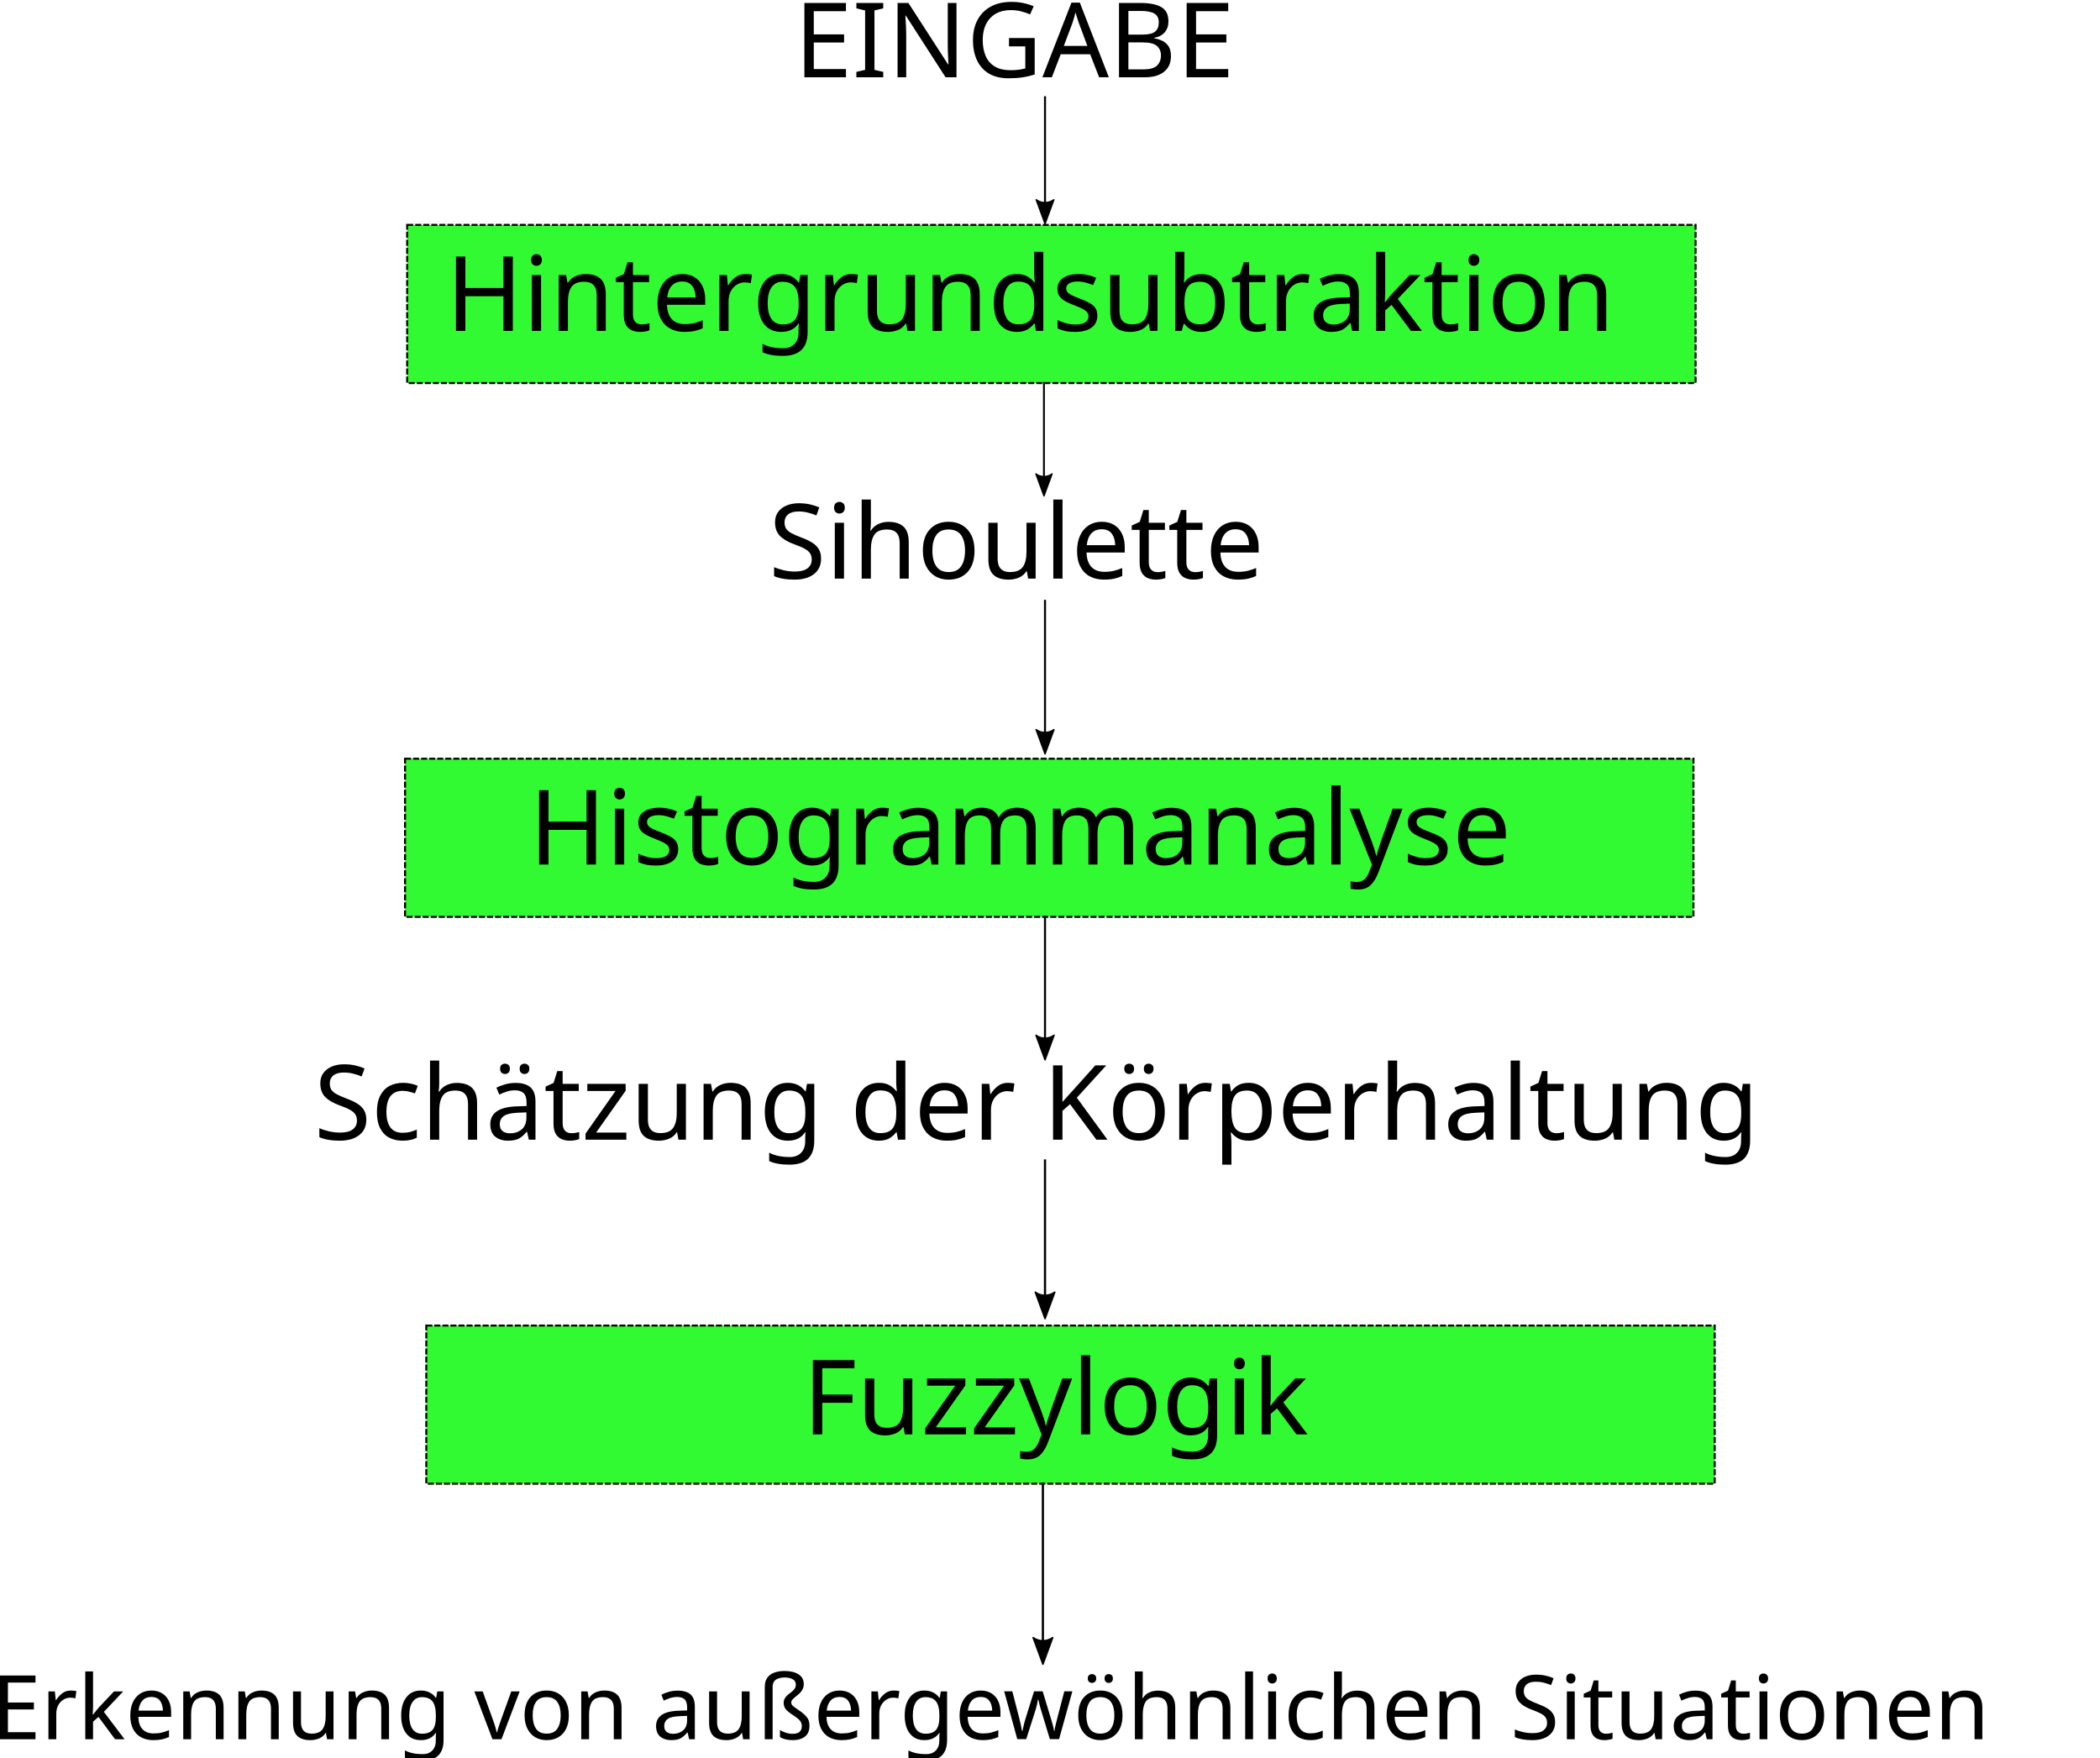
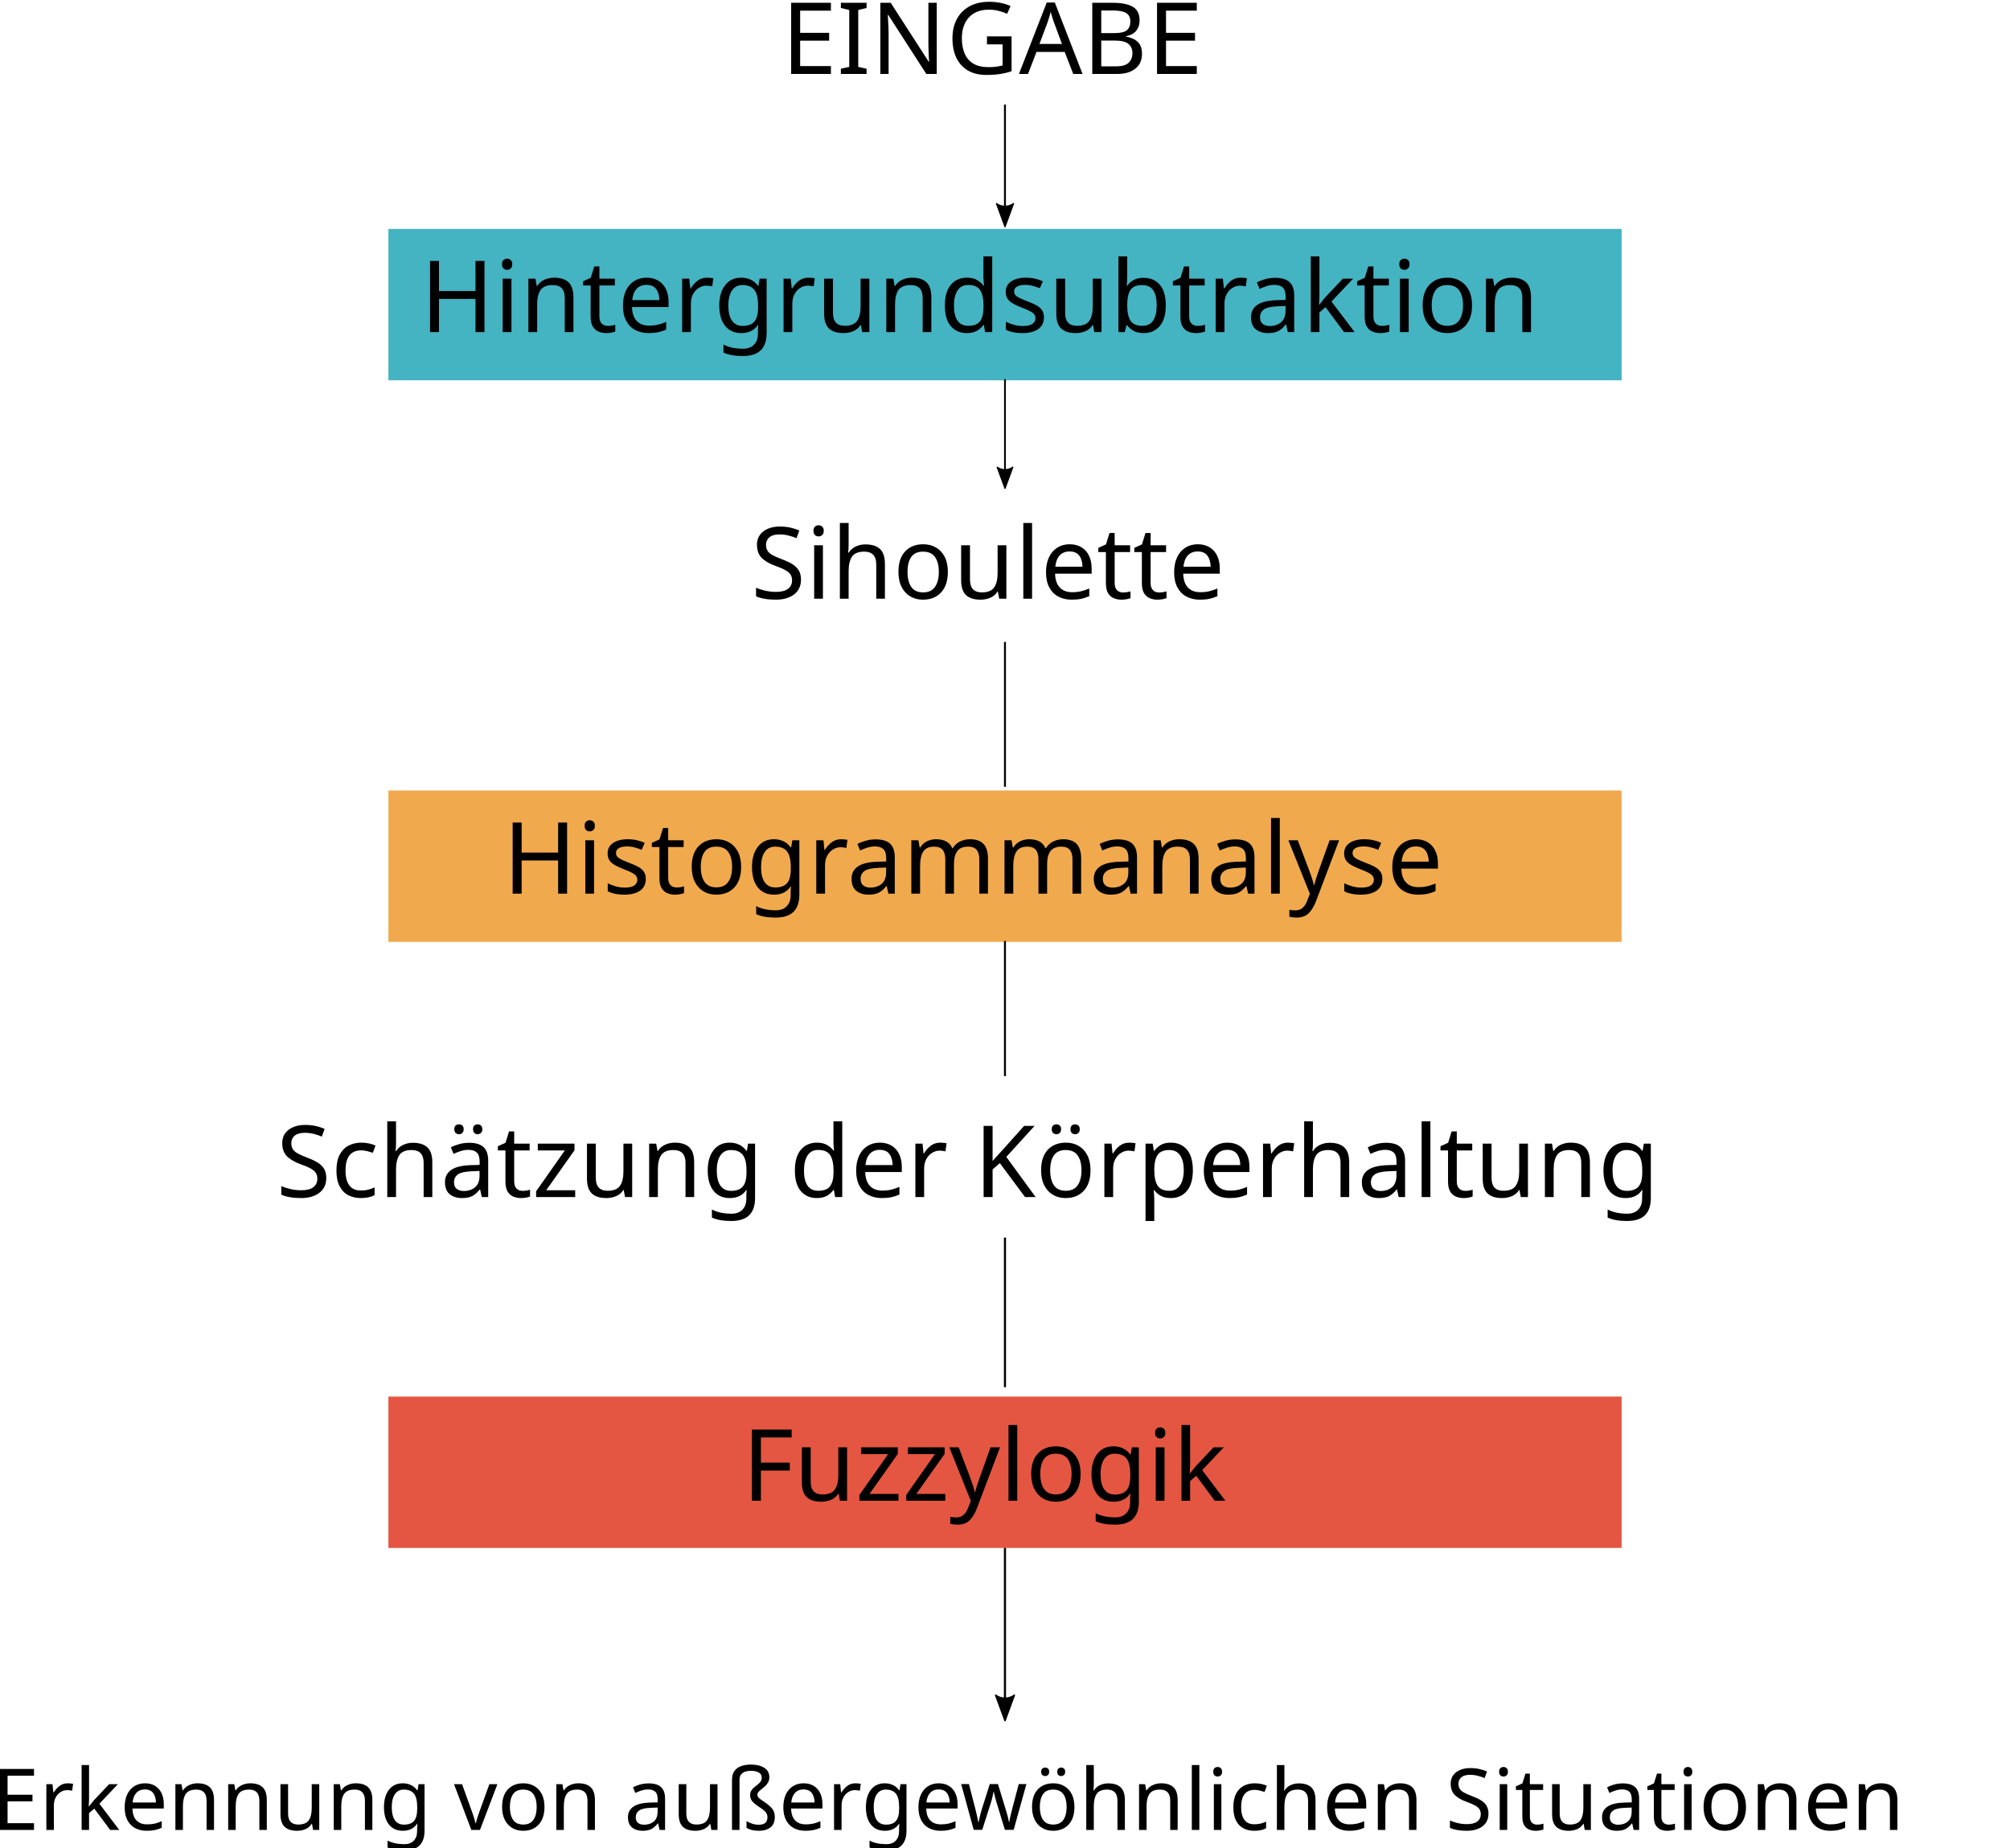
- <svg xmlns="http://www.w3.org/2000/svg" xmlns:ns1="http://www.openswatchbook.org/uri/2009/osb" width="199.26mm" height="166.802mm" viewBox="0 0 706.04 591.03" id="svg2" version="1.1">
+ <svg xmlns="http://www.w3.org/2000/svg" xmlns:ns1="http://www.openswatchbook.org/uri/2009/osb" width="194.444mm" height="178.78mm" viewBox="0 0 688.974 633.474" id="svg2" version="1.1">
  <defs id="defs4">
    <linearGradient id="linearGradient6288" ns1:paint="solid">
      <stop style="stop-color:#00e100;stop-opacity:1;" offset="0" id="stop6290" />
    </linearGradient>
    <marker style="overflow:visible" id="marker4785" refX="0" refY="0" orient="auto">
      <path transform="matrix(-1.1,0,0,-1.1,-1.1,0)" d="M 8.719,4.034 -2.207,0.016 8.719,-4.002 c -1.745,2.372 -1.735,5.617 -6e-7,8.035 z" style="fill:#000000;fill-opacity:1;fill-rule:evenodd;stroke:#000000;stroke-width:0.625;stroke-linejoin:round;stroke-opacity:1" id="path4787" />
-     </marker>
-     <marker orient="auto" refY="0" refX="0" id="marker4723" style="overflow:visible">
-       <path id="path4725" style="fill:#000000;fill-opacity:1;fill-rule:evenodd;stroke:#000000;stroke-width:0.625;stroke-linejoin:round;stroke-opacity:1" d="M 8.719,4.034 -2.207,0.016 8.719,-4.002 c -1.745,2.372 -1.735,5.617 -6e-7,8.035 z" transform="matrix(-1.1,0,0,-1.1,-1.1,0)" />
-     </marker>
-     <marker style="overflow:visible" id="marker4667" refX="0" refY="0" orient="auto">
-       <path transform="matrix(-1.1,0,0,-1.1,-1.1,0)" d="M 8.719,4.034 -2.207,0.016 8.719,-4.002 c -1.745,2.372 -1.735,5.617 -6e-7,8.035 z" style="fill:#000000;fill-opacity:1;fill-rule:evenodd;stroke:#000000;stroke-width:0.625;stroke-linejoin:round;stroke-opacity:1" id="path4669" />
-     </marker>
-     <marker orient="auto" refY="0" refX="0" id="marker4617" style="overflow:visible">
-       <path id="path4619" style="fill:#000000;fill-opacity:1;fill-rule:evenodd;stroke:#000000;stroke-width:0.625;stroke-linejoin:round;stroke-opacity:1" d="M 8.719,4.034 -2.207,0.016 8.719,-4.002 c -1.745,2.372 -1.735,5.617 -6e-7,8.035 z" transform="matrix(-1.1,0,0,-1.1,-1.1,0)" />
    </marker>
    <marker style="overflow:visible" id="marker4573" refX="0" refY="0" orient="auto">
      <path transform="matrix(-1.1,0,0,-1.1,-1.1,0)" d="M 8.719,4.034 -2.207,0.016 8.719,-4.002 c -1.745,2.372 -1.735,5.617 -6e-7,8.035 z" style="fill:#000000;fill-opacity:1;fill-rule:evenodd;stroke:#000000;stroke-width:0.625;stroke-linejoin:round;stroke-opacity:1" id="path4575" />
    </marker>
    <marker orient="auto" refY="0" refX="0" id="Arrow2Lend" style="overflow:visible">
      <path id="path4282" style="fill:#000000;fill-opacity:1;fill-rule:evenodd;stroke:#000000;stroke-width:0.625;stroke-linejoin:round;stroke-opacity:1" d="M 8.719,4.034 -2.207,0.016 8.719,-4.002 c -1.745,2.372 -1.735,5.617 -6e-7,8.035 z" transform="matrix(-1.1,0,0,-1.1,-1.1,0)" />
    </marker>
    <marker orient="auto" refY="0" refX="0" id="Arrow1Mstart" style="overflow:visible">
      <path id="path4267" d="M 0,0 5,-5 -12.5,0 5,5 0,0 Z" style="fill:#000000;fill-opacity:1;fill-rule:evenodd;stroke:#000000;stroke-width:1pt;stroke-opacity:1" transform="matrix(0.4,0,0,0.4,4,0)" />
    </marker>
  </defs>
-   <g id="layer1" transform="translate(-28.65862,-40.67136)">
-     <rect style="fill:#32fa32;fill-opacity:1;stroke:#0e0000;stroke-width:0.676;stroke-miterlimit:4;stroke-dasharray:2.029, 0.676;stroke-dashoffset:0;stroke-opacity:1" id="rect4162" width="433.181" height="53.181" x="165.552" y="116.285" />
-     <rect style="fill:#32fa32;fill-opacity:1;stroke:#0e0000;stroke-width:0.676;stroke-miterlimit:4;stroke-dasharray:2.029, 0.676;stroke-dashoffset:0;stroke-opacity:1" id="rect4162-6" width="433.181" height="53.181" x="164.838" y="295.772" />
-     <rect style="fill:#32fa32;fill-opacity:1;stroke:#0e0000;stroke-width:0.676;stroke-miterlimit:4;stroke-dasharray:2.029, 0.676;stroke-dashoffset:0;stroke-opacity:1" id="rect4162-6-2" width="433.181" height="53.181" x="171.981" y="486.363" />
-     <path style="fill:none;fill-rule:evenodd;stroke:#000000;stroke-width:0.672px;stroke-linecap:butt;stroke-linejoin:miter;stroke-opacity:1;marker-end:url(#Arrow2Lend)" d="m 380.001,73.019 0,41.992" id="path4253" />
-     <path style="fill:none;fill-rule:evenodd;stroke:#000000;stroke-width:0.619px;stroke-linecap:butt;stroke-linejoin:miter;stroke-opacity:1;marker-end:url(#marker4573)" d="m 379.643,169.087 0,37.53" id="path4563" />
-     <path style="fill:none;fill-rule:evenodd;stroke:#000000;stroke-width:0.681px;stroke-linecap:butt;stroke-linejoin:miter;stroke-opacity:1;marker-end:url(#marker4617)" d="m 380,242.362 0,50.896" id="path4607" />
-     <path style="fill:none;fill-rule:evenodd;stroke:#000000;stroke-width:0.69px;stroke-linecap:butt;stroke-linejoin:miter;stroke-opacity:1;marker-end:url(#marker4667)" d="m 380,348.637 0,47.485" id="path4657" />
-     <path style="fill:none;fill-rule:evenodd;stroke:#000000;stroke-width:0.741px;stroke-linecap:butt;stroke-linejoin:miter;stroke-opacity:1;marker-end:url(#marker4723)" d="m 380,430.502 0,52.56" id="path4713" />
-     <path style="fill:none;fill-rule:evenodd;stroke:#000000;stroke-width:0.744px;stroke-linecap:butt;stroke-linejoin:miter;stroke-opacity:1;marker-end:url(#marker4785)" d="m 379.286,539.148 0,60.089" id="path4775" />
-   </g>
-   <g id="layer2" style="display:inline" transform="translate(-28.65862,-40.67136)">
-     <text xml:space="preserve" style="font-style:normal;font-weight:normal;font-size:40px;line-height:125%;font-family:sans-serif;letter-spacing:0px;word-spacing:0px;fill:#000000;fill-opacity:1;stroke:none;stroke-width:1px;stroke-linecap:butt;stroke-linejoin:miter;stroke-opacity:1" x="295.714" y="66.648" id="text4164">
-       <tspan id="tspan4166" x="295.714" y="66.648" style="font-size:35px">EINGABE</tspan>
+   <g id="layer2" style="display:none" transform="translate(-42.9057,-10.26526)" />
+   <g id="layer1" transform="translate(-42.9057,-10.26526)" style="display:inline">
+     <rect style="display:inline;fill:#44b3c2;fill-opacity:1;stroke:none;stroke-width:0.66;stroke-miterlimit:4;stroke-dasharray:1.98, 0.66;stroke-dashoffset:0;stroke-opacity:1" id="rect4162" width="422.711" height="51.896" x="176.038" y="88.75" />
+     <rect style="display:inline;fill:#f1a94e;fill-opacity:1;stroke:none;stroke-width:0.66;stroke-miterlimit:4;stroke-dasharray:1.98, 0.66;stroke-dashoffset:0;stroke-opacity:1" id="rect4162-6" width="422.711" height="51.896" x="176.038" y="281.283" />
+     <path style="display:inline;fill:none;fill-rule:evenodd;stroke:#000000;stroke-width:0.656px;stroke-linecap:butt;stroke-linejoin:miter;stroke-opacity:1;marker-end:url(#Arrow2Lend)" d="m 387.381,46.117 0,40.977" id="path4253" />
+     <path style="display:inline;fill:none;fill-rule:evenodd;stroke:#000000;stroke-width:0.604px;stroke-linecap:butt;stroke-linejoin:miter;stroke-opacity:1;marker-end:url(#marker4573)" d="m 387.382,140.275 0,36.623" id="path4563" />
+     <path style="display:inline;fill:none;fill-rule:evenodd;stroke:#000000;stroke-width:0.665px;stroke-linecap:butt;stroke-linejoin:miter;stroke-opacity:1;marker-end:url(#marker4617)" d="m 387.381,230.344 0,49.666" id="path4607" />
+     <path style="display:inline;fill:none;fill-rule:evenodd;stroke:#000000;stroke-width:0.674px;stroke-linecap:butt;stroke-linejoin:miter;stroke-opacity:1;marker-end:url(#marker4667)" d="m 387.381,332.871 0,46.337" id="path4657" />
+     <path style="display:inline;fill:none;fill-rule:evenodd;stroke:#000000;stroke-width:0.723px;stroke-linecap:butt;stroke-linejoin:miter;stroke-opacity:1;marker-end:url(#marker4723)" d="m 387.38,434.567 0,51.29" id="path4713" />
+     <path style="display:inline;fill:none;fill-rule:evenodd;stroke:#000000;stroke-width:0.726px;stroke-linecap:butt;stroke-linejoin:miter;stroke-opacity:1;marker-end:url(#marker4785)" d="m 387.38,540.587 0,58.636" id="path4775" />
+     <rect style="display:inline;fill:#e45641;fill-opacity:1;stroke:none;stroke-width:0.66;stroke-miterlimit:4;stroke-dasharray:1.98, 0.66;stroke-dashoffset:0;stroke-opacity:1" id="rect4162-6-2" width="422.711" height="51.896" x="176.038" y="489.078" />
+     <text xml:space="preserve" style="font-style:normal;font-weight:normal;font-size:39.033px;line-height:125%;font-family:sans-serif;letter-spacing:0px;word-spacing:0px;display:inline;fill:#000000;fill-opacity:1;stroke:none;stroke-width:1px;stroke-linecap:butt;stroke-linejoin:miter;stroke-opacity:1" x="310.78" y="35.614" id="text4164">
+       <tspan id="tspan4166" x="310.78" y="35.614" style="font-size:34.154px">EINGABE</tspan>
    </text>
-     <text xml:space="preserve" style="font-style:normal;font-weight:normal;font-size:40px;line-height:125%;font-family:sans-serif;letter-spacing:0px;word-spacing:0px;fill:#000000;fill-opacity:1;stroke:none;stroke-width:1px;stroke-linecap:butt;stroke-linejoin:miter;stroke-opacity:1" x="178.571" y="151.926" id="text4168">
-       <tspan id="tspan4170" x="178.571" y="151.926" style="font-size:35px">Hintergrundsubtraktion</tspan>
+     <text xml:space="preserve" style="font-style:normal;font-weight:normal;font-size:39.033px;line-height:125%;font-family:sans-serif;letter-spacing:0px;word-spacing:0px;display:inline;fill:#000000;fill-opacity:1;stroke:none;stroke-width:1px;stroke-linecap:butt;stroke-linejoin:miter;stroke-opacity:1" x="186.997" y="124.12" id="text4168">
+       <tspan id="tspan4170" x="186.997" y="124.12" style="font-size:34.154px">Hintergrundsubtraktion</tspan>
    </text>
-     <text xml:space="preserve" style="font-style:normal;font-weight:normal;font-size:40px;line-height:125%;font-family:sans-serif;letter-spacing:0px;word-spacing:0px;fill:#000000;fill-opacity:1;stroke:none;stroke-width:1px;stroke-linecap:butt;stroke-linejoin:miter;stroke-opacity:1" x="287.143" y="235.219" id="text4172">
-       <tspan id="tspan4174" x="287.143" y="235.219" style="font-size:35px">Sihoulette</tspan>
+     <text xml:space="preserve" style="font-style:normal;font-weight:normal;font-size:39.033px;line-height:125%;font-family:sans-serif;letter-spacing:0px;word-spacing:0px;display:inline;fill:#000000;fill-opacity:1;stroke:none;stroke-width:1px;stroke-linecap:butt;stroke-linejoin:miter;stroke-opacity:1" x="300.324" y="215.517" id="text4172">
+       <tspan id="tspan4174" x="300.324" y="215.517" style="font-size:34.154px">Sihoulette</tspan>
    </text>
-     <text xml:space="preserve" style="font-style:normal;font-weight:normal;font-size:40px;line-height:125%;font-family:sans-serif;letter-spacing:0px;word-spacing:0px;fill:#000000;fill-opacity:1;stroke:none;stroke-width:1px;stroke-linecap:butt;stroke-linejoin:miter;stroke-opacity:1" x="206.521" y="331.352" id="text4178">
-       <tspan id="tspan4180" x="206.521" y="331.352" style="font-size:35px">Histogrammanalyse</tspan>
+     <text xml:space="preserve" style="font-style:normal;font-weight:normal;font-size:39.033px;line-height:125%;font-family:sans-serif;letter-spacing:0px;word-spacing:0px;display:inline;fill:#000000;fill-opacity:1;stroke:none;stroke-width:1px;stroke-linecap:butt;stroke-linejoin:miter;stroke-opacity:1" x="215.322" y="316.653" id="text4178">
+       <tspan id="tspan4180" x="215.322" y="316.653" style="font-size:34.154px">Histogrammanalyse</tspan>
    </text>
-     <text xml:space="preserve" style="font-style:normal;font-weight:normal;font-size:40px;line-height:125%;font-family:sans-serif;letter-spacing:0px;word-spacing:0px;fill:#000000;fill-opacity:1;stroke:none;stroke-width:1px;stroke-linecap:butt;stroke-linejoin:miter;stroke-opacity:1" x="298.571" y="522.954" id="text4188">
-       <tspan id="tspan4190" x="298.571" y="522.954" style="font-size:35px">Fuzzylogik</tspan>
+     <text xml:space="preserve" style="font-style:normal;font-weight:normal;font-size:39.033px;line-height:125%;font-family:sans-serif;letter-spacing:0px;word-spacing:0px;display:inline;fill:#000000;fill-opacity:1;stroke:none;stroke-width:1px;stroke-linecap:butt;stroke-linejoin:miter;stroke-opacity:1" x="137.6" y="420.674" id="text4182">
+       <tspan id="tspan4184" x="137.6" y="420.674" style="font-size:34.154px">Schätzung der Körperhaltung</tspan>
    </text>
-     <text xml:space="preserve" style="font-style:normal;font-weight:normal;font-size:40px;line-height:125%;font-family:sans-serif;letter-spacing:0px;word-spacing:0px;fill:#000000;fill-opacity:1;stroke:none;stroke-width:1px;stroke-linecap:butt;stroke-linejoin:miter;stroke-opacity:1" x="134.251" y="423.865" id="text4182">
-       <tspan id="tspan4184" x="134.251" y="423.865" style="font-size:35px">Schätzung der Körperhaltung</tspan>
+     <text xml:space="preserve" style="font-style:normal;font-weight:normal;font-size:39.033px;line-height:125%;font-family:sans-serif;letter-spacing:0px;word-spacing:0px;display:inline;fill:#000000;fill-opacity:1;stroke:none;stroke-width:1px;stroke-linecap:butt;stroke-linejoin:miter;stroke-opacity:1" x="40.033" y="637.65" id="text4192">
+       <tspan id="tspan4194" x="40.033" y="637.65" style="font-size:29.275px">Erkennung von außergewöhnlichen Situationen</tspan>
    </text>
-     <text xml:space="preserve" style="font-style:normal;font-weight:normal;font-size:40px;line-height:125%;font-family:sans-serif;letter-spacing:0px;word-spacing:0px;fill:#000000;fill-opacity:1;stroke:none;stroke-width:1px;stroke-linecap:butt;stroke-linejoin:miter;stroke-opacity:1" x="25.714" y="625.461" id="text4192">
-       <tspan id="tspan4194" x="25.714" y="625.461" style="font-size:30px">Erkennung von außergewöhnlichen Situationen</tspan>
+     <text xml:space="preserve" style="font-style:normal;font-weight:normal;font-size:39.033px;line-height:125%;font-family:sans-serif;letter-spacing:0px;word-spacing:0px;display:inline;fill:#000000;fill-opacity:1;stroke:none;stroke-width:1px;stroke-linecap:butt;stroke-linejoin:miter;stroke-opacity:1" x="297.33" y="524.784" id="text4188">
+       <tspan id="tspan4190" x="297.33" y="524.784" style="font-size:34.154px">Fuzzylogik</tspan>
    </text>
  </g>
</svg>
